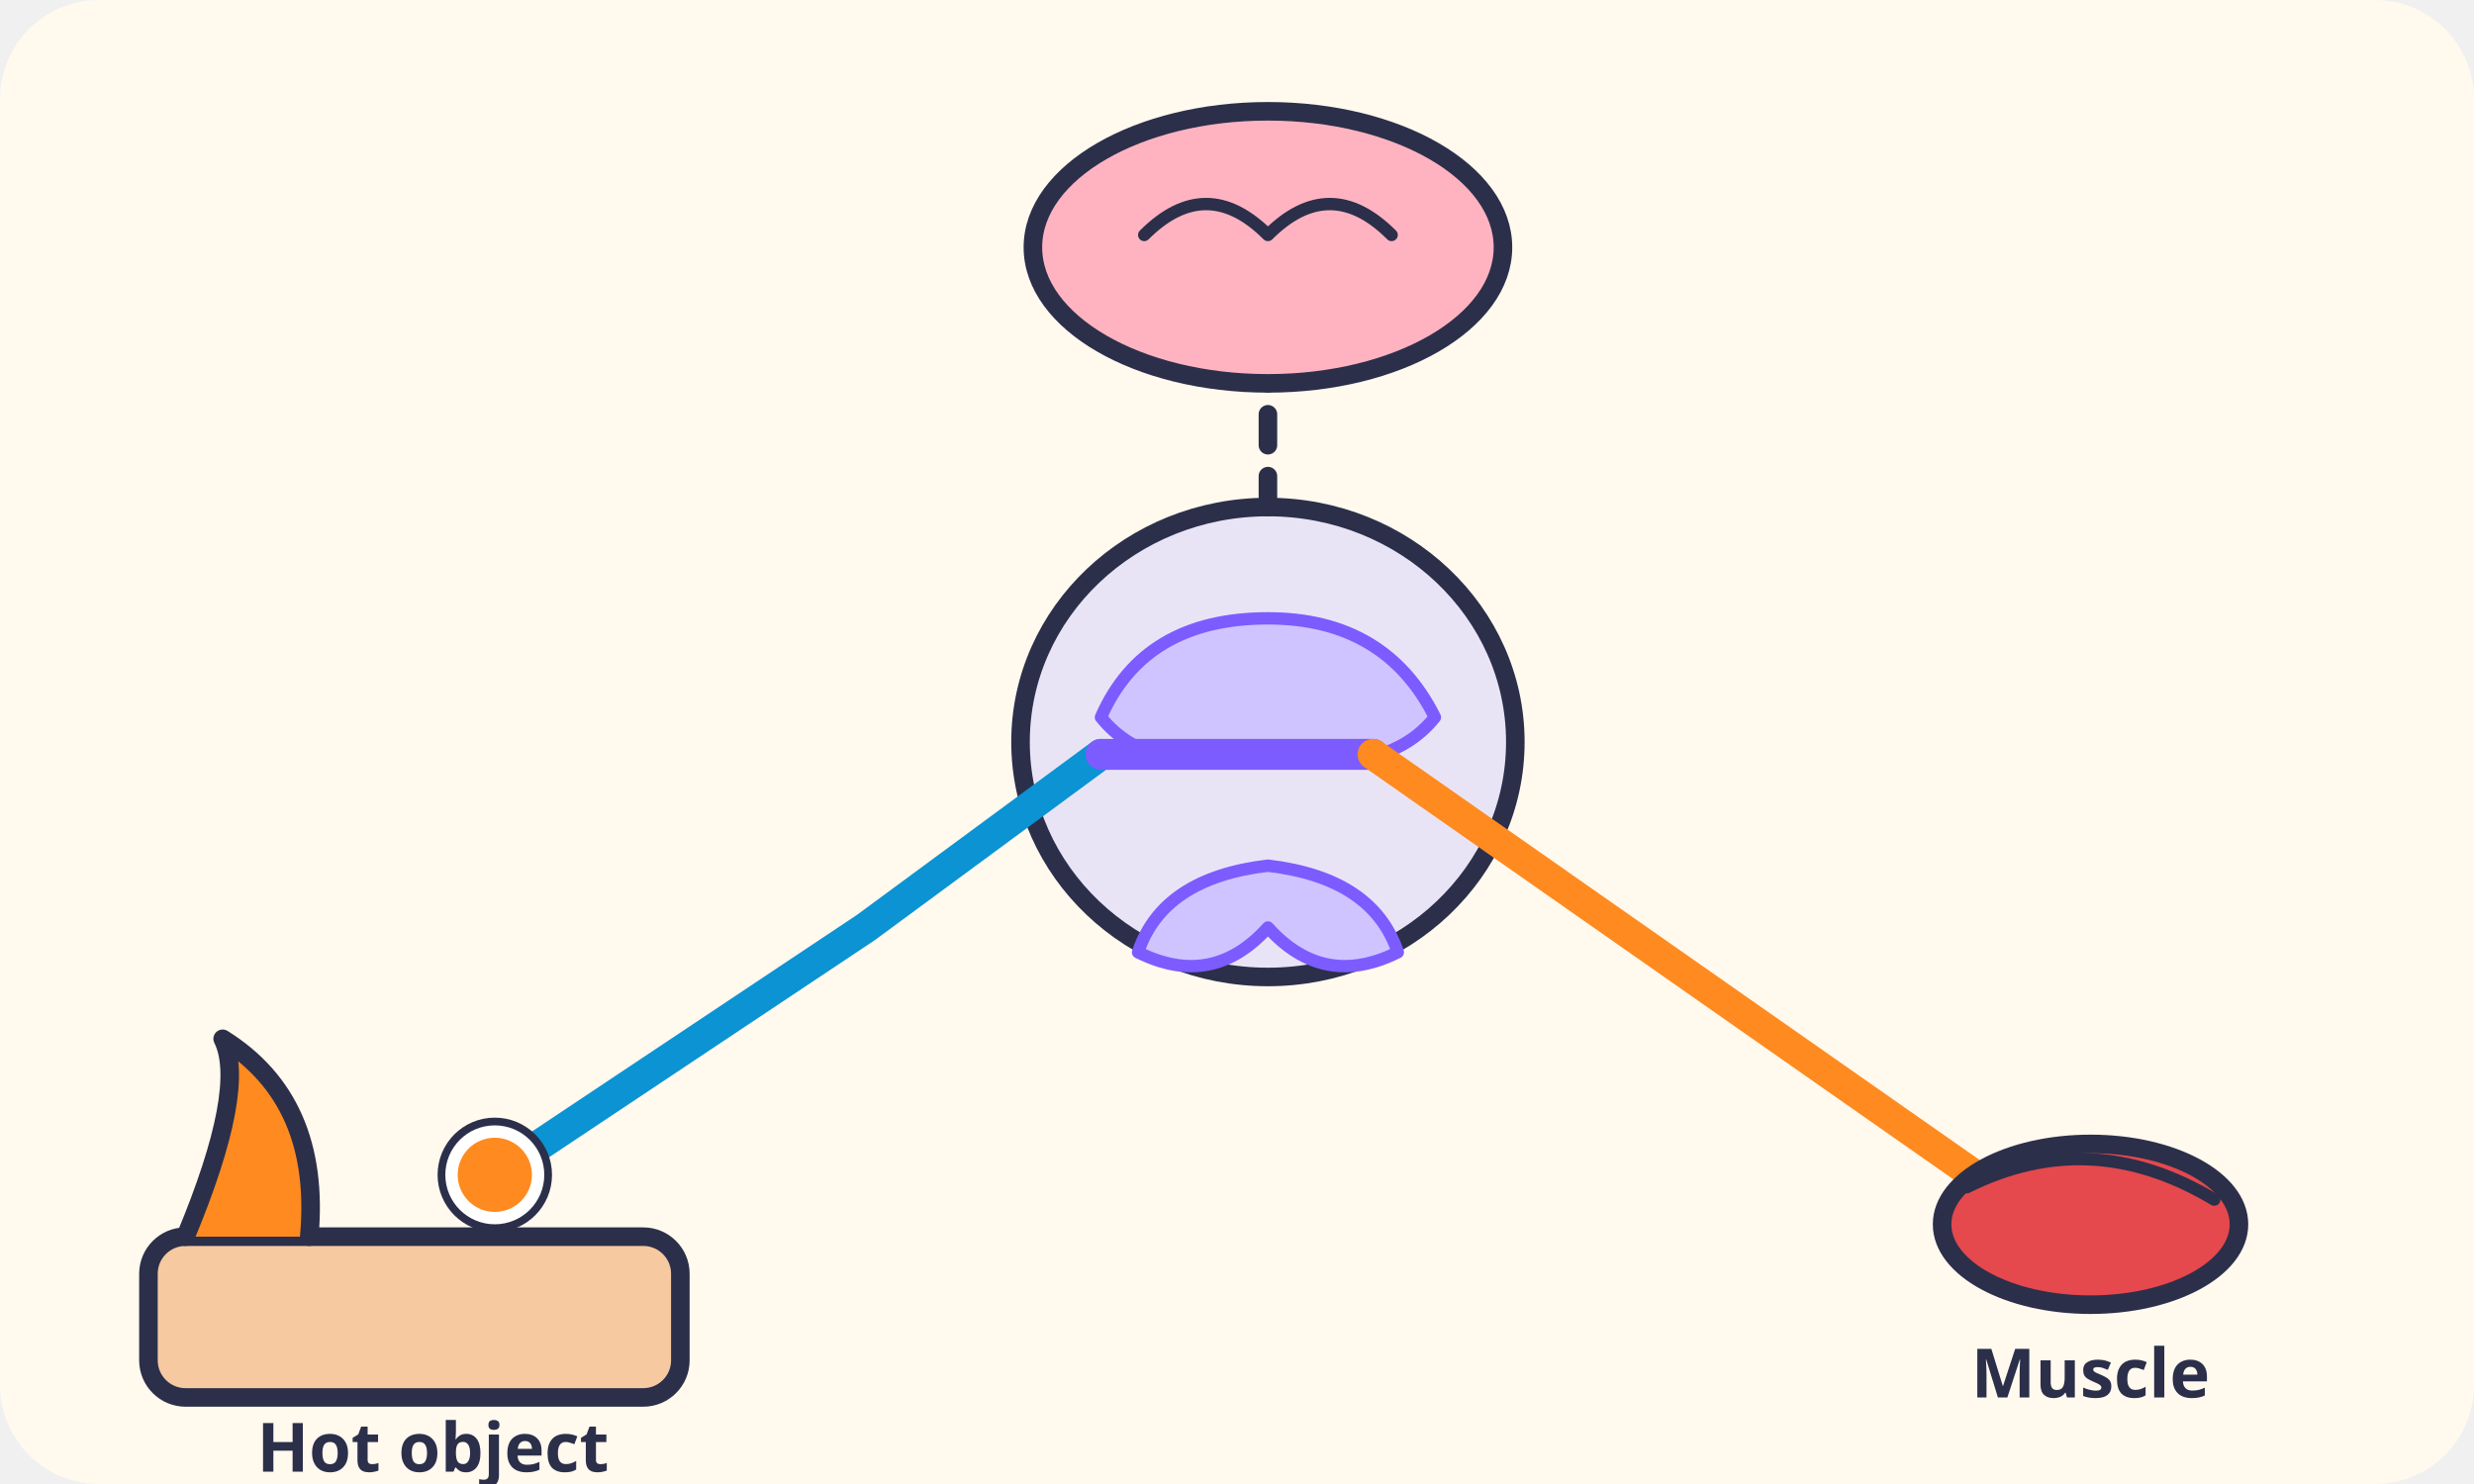
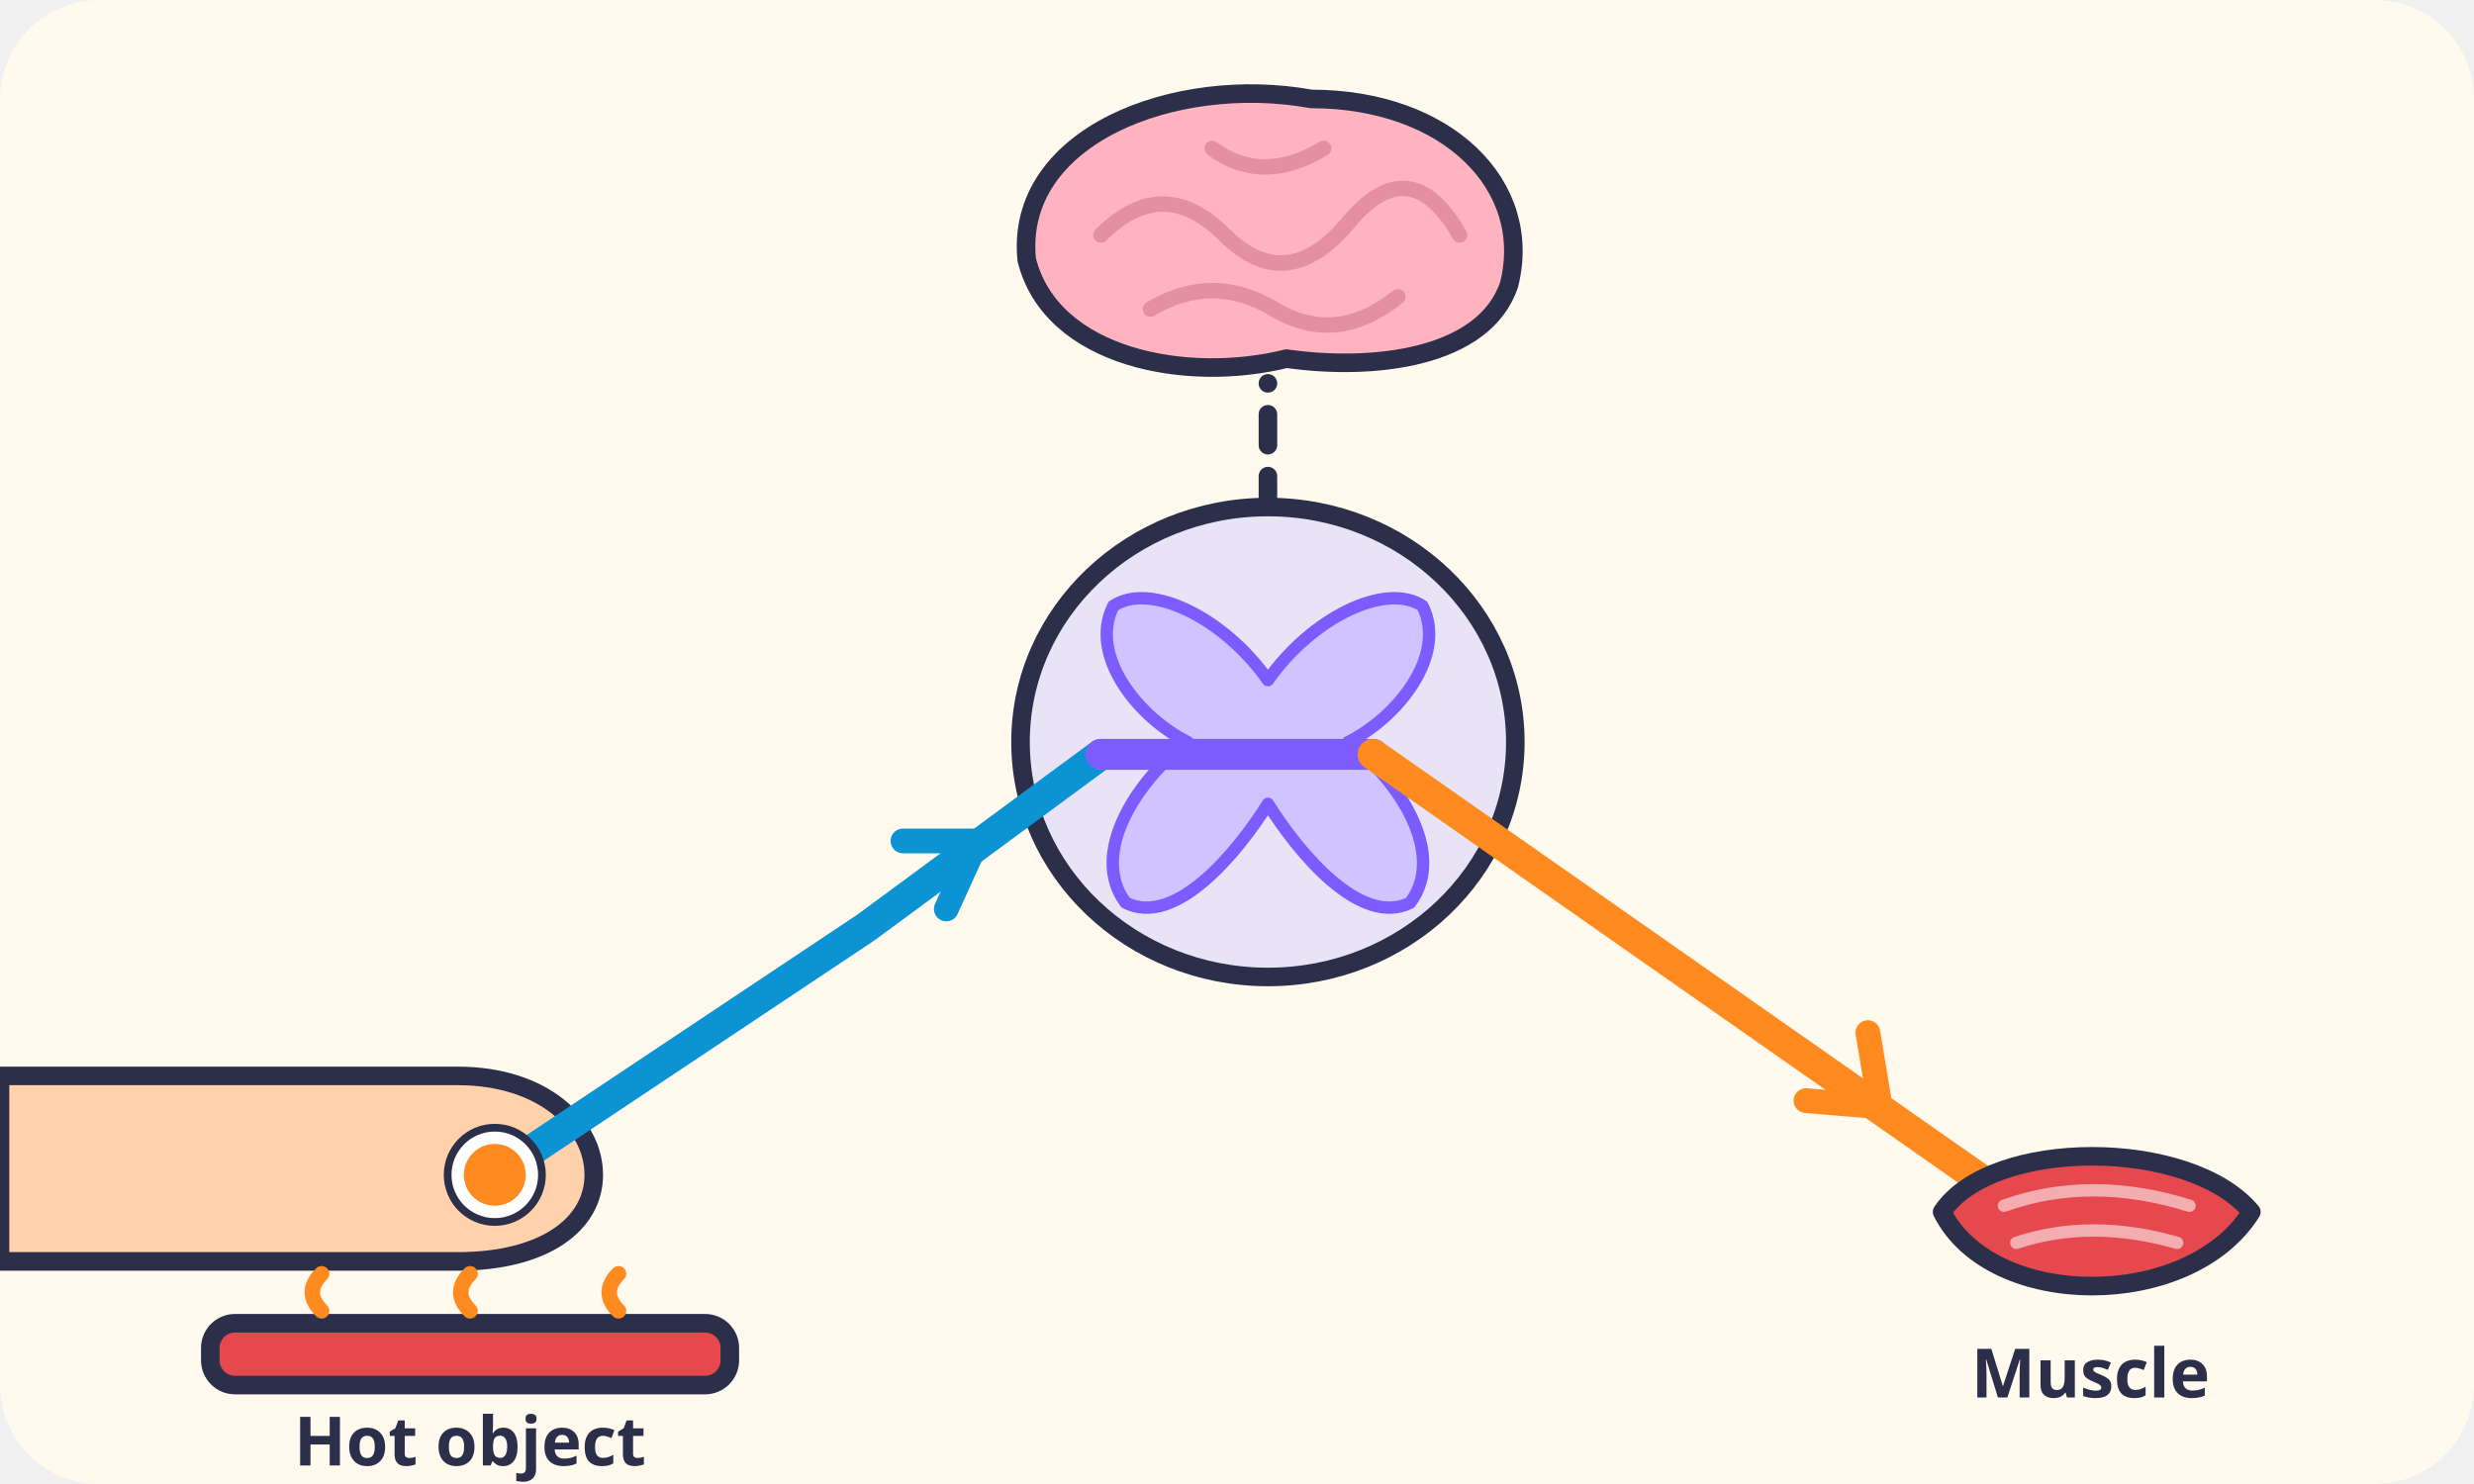
<svg xmlns="http://www.w3.org/2000/svg" viewBox="0 0 400 240" role="img">
  <style>
text{font-family:sans-serif}
- .pulse{animation:pulse 1.2s ease-in-out infinite;transform-box:fill-box;transform-origin:center}@keyframes pulse{0%,100%{transform:scale(1)}50%{transform:scale(1.15)}}
@keyframes rf{0%{transform:translate(0px,0px);opacity:0}4%{transform:translate(0px,0px);opacity:1}25.7%{transform:translate(60px,-40px)}40.0%{transform:translate(98px,-68px)}53.2%{transform:translate(142px,-68px)}67.9%{transform:translate(182px,-40px)}90.0%{transform:translate(242px,2px)}94%{transform:translate(242px,2px);opacity:1}98%,100%{transform:translate(242px,2px);opacity:0}}
.rf{animation:rf 3.2s linear 0s infinite}
+ @keyframes ht{0%,100%{opacity:.35}50%{opacity:1}}
+ .ht{animation:ht 1.4s ease-in-out infinite}

@media (prefers-reduced-motion: reduce){*{animation:none!important}}
</style>
  <rect width="100%" height="100%" rx="16" fill="#FFF9EE" />
+   <path d="M205 82L205 62" fill="none" stroke="#2B2F4A" stroke-width="3" stroke-linecap="round" stroke-dasharray="5 5" />
+   <path d="M166 42C164 22 190 12 212 16C234 16 248 30 244 46C240 58 222 60 208 58C192 62 170 58 166 42Z" fill="#FFB3C1" stroke="#2B2F4A" stroke-width="3" stroke-linejoin="round" />
+   <g fill="none" stroke="#E58FA2" stroke-width="2.5" stroke-linecap="round">
+     <path d="M178 38Q188 28 198 38T218 36T236 38" />
+     <path d="M186 50Q196 44 206 50T226 48" />
+     <path d="M196 24Q204 30 214 24" />
+   </g>
  <ellipse cx="205" cy="120" rx="40" ry="38" fill="#E9E4F5" stroke="#2B2F4A" stroke-width="3" />
-   <path d="M205 100Q185 100 178 116Q186 126 205 122Q224 126 232 116Q224 100 205 100M205 140Q188 142 184 154Q196 160 205 150Q214 160 226 154Q222 142 205 140" stroke="#7C5CFF" stroke-width="2" stroke-linecap="round" stroke-linejoin="round" fill="#CFC4FF" />
-   <path d="M205 82L205 62" stroke="#2B2F4A" stroke-width="3" stroke-linecap="round" stroke-linejoin="round" fill="none" stroke-dasharray="5 5" />
-   <ellipse cx="205" cy="40" rx="38" ry="22" fill="#FFB3C1" stroke="#2B2F4A" stroke-width="3" />
-   <path d="M185 38Q195 28 205 38Q215 28 225 38" stroke="#2B2F4A" stroke-width="2" stroke-linecap="round" stroke-linejoin="round" fill="none" />
-   <rect x="24" y="200" width="86" height="26" rx="6" fill="#F6C9A0" stroke="#2B2F4A" stroke-width="3" />
-   <path d="M30 200Q40 176 36 168Q52 178 50 200" stroke="#2B2F4A" stroke-width="3" stroke-linecap="round" stroke-linejoin="round" fill="#FF8A1F" />
-   <path d="M80 190L140 150L178 122" stroke="#0B93D4" stroke-width="5" stroke-linecap="round" stroke-linejoin="round" fill="none" />
-   <path d="M178 122L222 122" stroke="#7C5CFF" stroke-width="5" stroke-linecap="round" stroke-linejoin="round" fill="none" />
-   <path d="M222 122L262 150L322 192" stroke="#FF8A1F" stroke-width="5" stroke-linecap="round" stroke-linejoin="round" fill="none" />
-   <circle cx="80" cy="190" r="8" fill="#FFD166" stroke="#2B2F4A" stroke-width="2.5" />
-   <ellipse cx="338" cy="198" rx="24" ry="13" fill="#E5484D" stroke="#2B2F4A" stroke-width="3" />
-   <path d="M318 192Q338 182 358 194" stroke="#2B2F4A" stroke-width="2" stroke-linecap="round" stroke-linejoin="round" fill="none" />
-   <circle class="rf" cx="80" cy="190" r="7" fill="#FF8A1F" stroke="#fff" stroke-width="2" />
-   <text x="70" y="238" font-family="sans-serif" font-size="11" fill="#2B2F4A" text-anchor="middle" font-weight="bold">Hot object</text>
-   <text x="338" y="226" font-family="sans-serif" font-size="11" fill="#2B2F4A" text-anchor="middle" font-weight="bold">Muscle</text>
+   <path d="M205 110C198 100 186 94 180 98C176 106 184 116 192 120C184 126 176 138 182 146C190 150 200 138 205 130C210 138 220 150 228 146C234 138 226 126 218 120C226 116 234 106 230 98C224 94 212 100 205 110Z" fill="#CFC4FF" stroke="#7C5CFF" stroke-width="2" stroke-linejoin="round" />
+   <path d="M0 174L74 174C88 174 96 182 96 190C96 198 88 204 74 204L0 204Z" fill="#FFD2AC" stroke="#2B2F4A" stroke-width="3" stroke-linejoin="round" />
+   <rect x="34" y="214" width="84" height="10" rx="4" fill="#E5484D" stroke="#2B2F4A" stroke-width="3" />
+   <g class="ht" fill="none" stroke="#FF8A1F" stroke-width="2.5" stroke-linecap="round">
+     <path d="M52 212q-3 -3 0 -6" />
+     <path d="M76 212q-3 -3 0 -6" />
+     <path d="M100 212q-3 -3 0 -6" />
+   </g>
+   <text x="76" y="237" font-size="11" fill="#2B2F4A" text-anchor="middle" font-weight="bold">Hot object</text>
+   <path d="M80 190L140 150L178 122" fill="none" stroke="#0B93D4" stroke-width="5" stroke-linecap="round" stroke-linejoin="round" />
+   <path d="M178 122L222 122" fill="none" stroke="#7C5CFF" stroke-width="5" stroke-linecap="round" />
+   <path d="M222 122L262 150L322 192" fill="none" stroke="#FF8A1F" stroke-width="5" stroke-linecap="round" stroke-linejoin="round" />
+   <path d="M146 136L158 136L153 147" fill="none" stroke="#0B93D4" stroke-width="4" stroke-linecap="round" stroke-linejoin="round" />
+   <path d="M302 167L304 179L292 178" fill="none" stroke="#FF8A1F" stroke-width="4" stroke-linecap="round" stroke-linejoin="round" />
+   <circle cx="80" cy="190" r="7" fill="#FFD166" stroke="#2B2F4A" stroke-width="2.5" />
+   <path d="M314 196C322 184 354 184 364 196C354 212 322 212 314 196Z" fill="#E5484D" stroke="#2B2F4A" stroke-width="3" stroke-linejoin="round" />
+   <g fill="none" stroke="#fff" stroke-opacity=".55" stroke-width="2" stroke-linecap="round">
+     <path d="M324 195Q338 190 354 195" />
+     <path d="M326 201Q338 197 352 201" />
+   </g>
+   <circle class="rf" cx="80" cy="190" r="6" fill="#FF8A1F" stroke="#fff" stroke-width="2" />
+   <text x="338" y="226" font-size="11" fill="#2B2F4A" text-anchor="middle" font-weight="bold">Muscle</text>
</svg>
